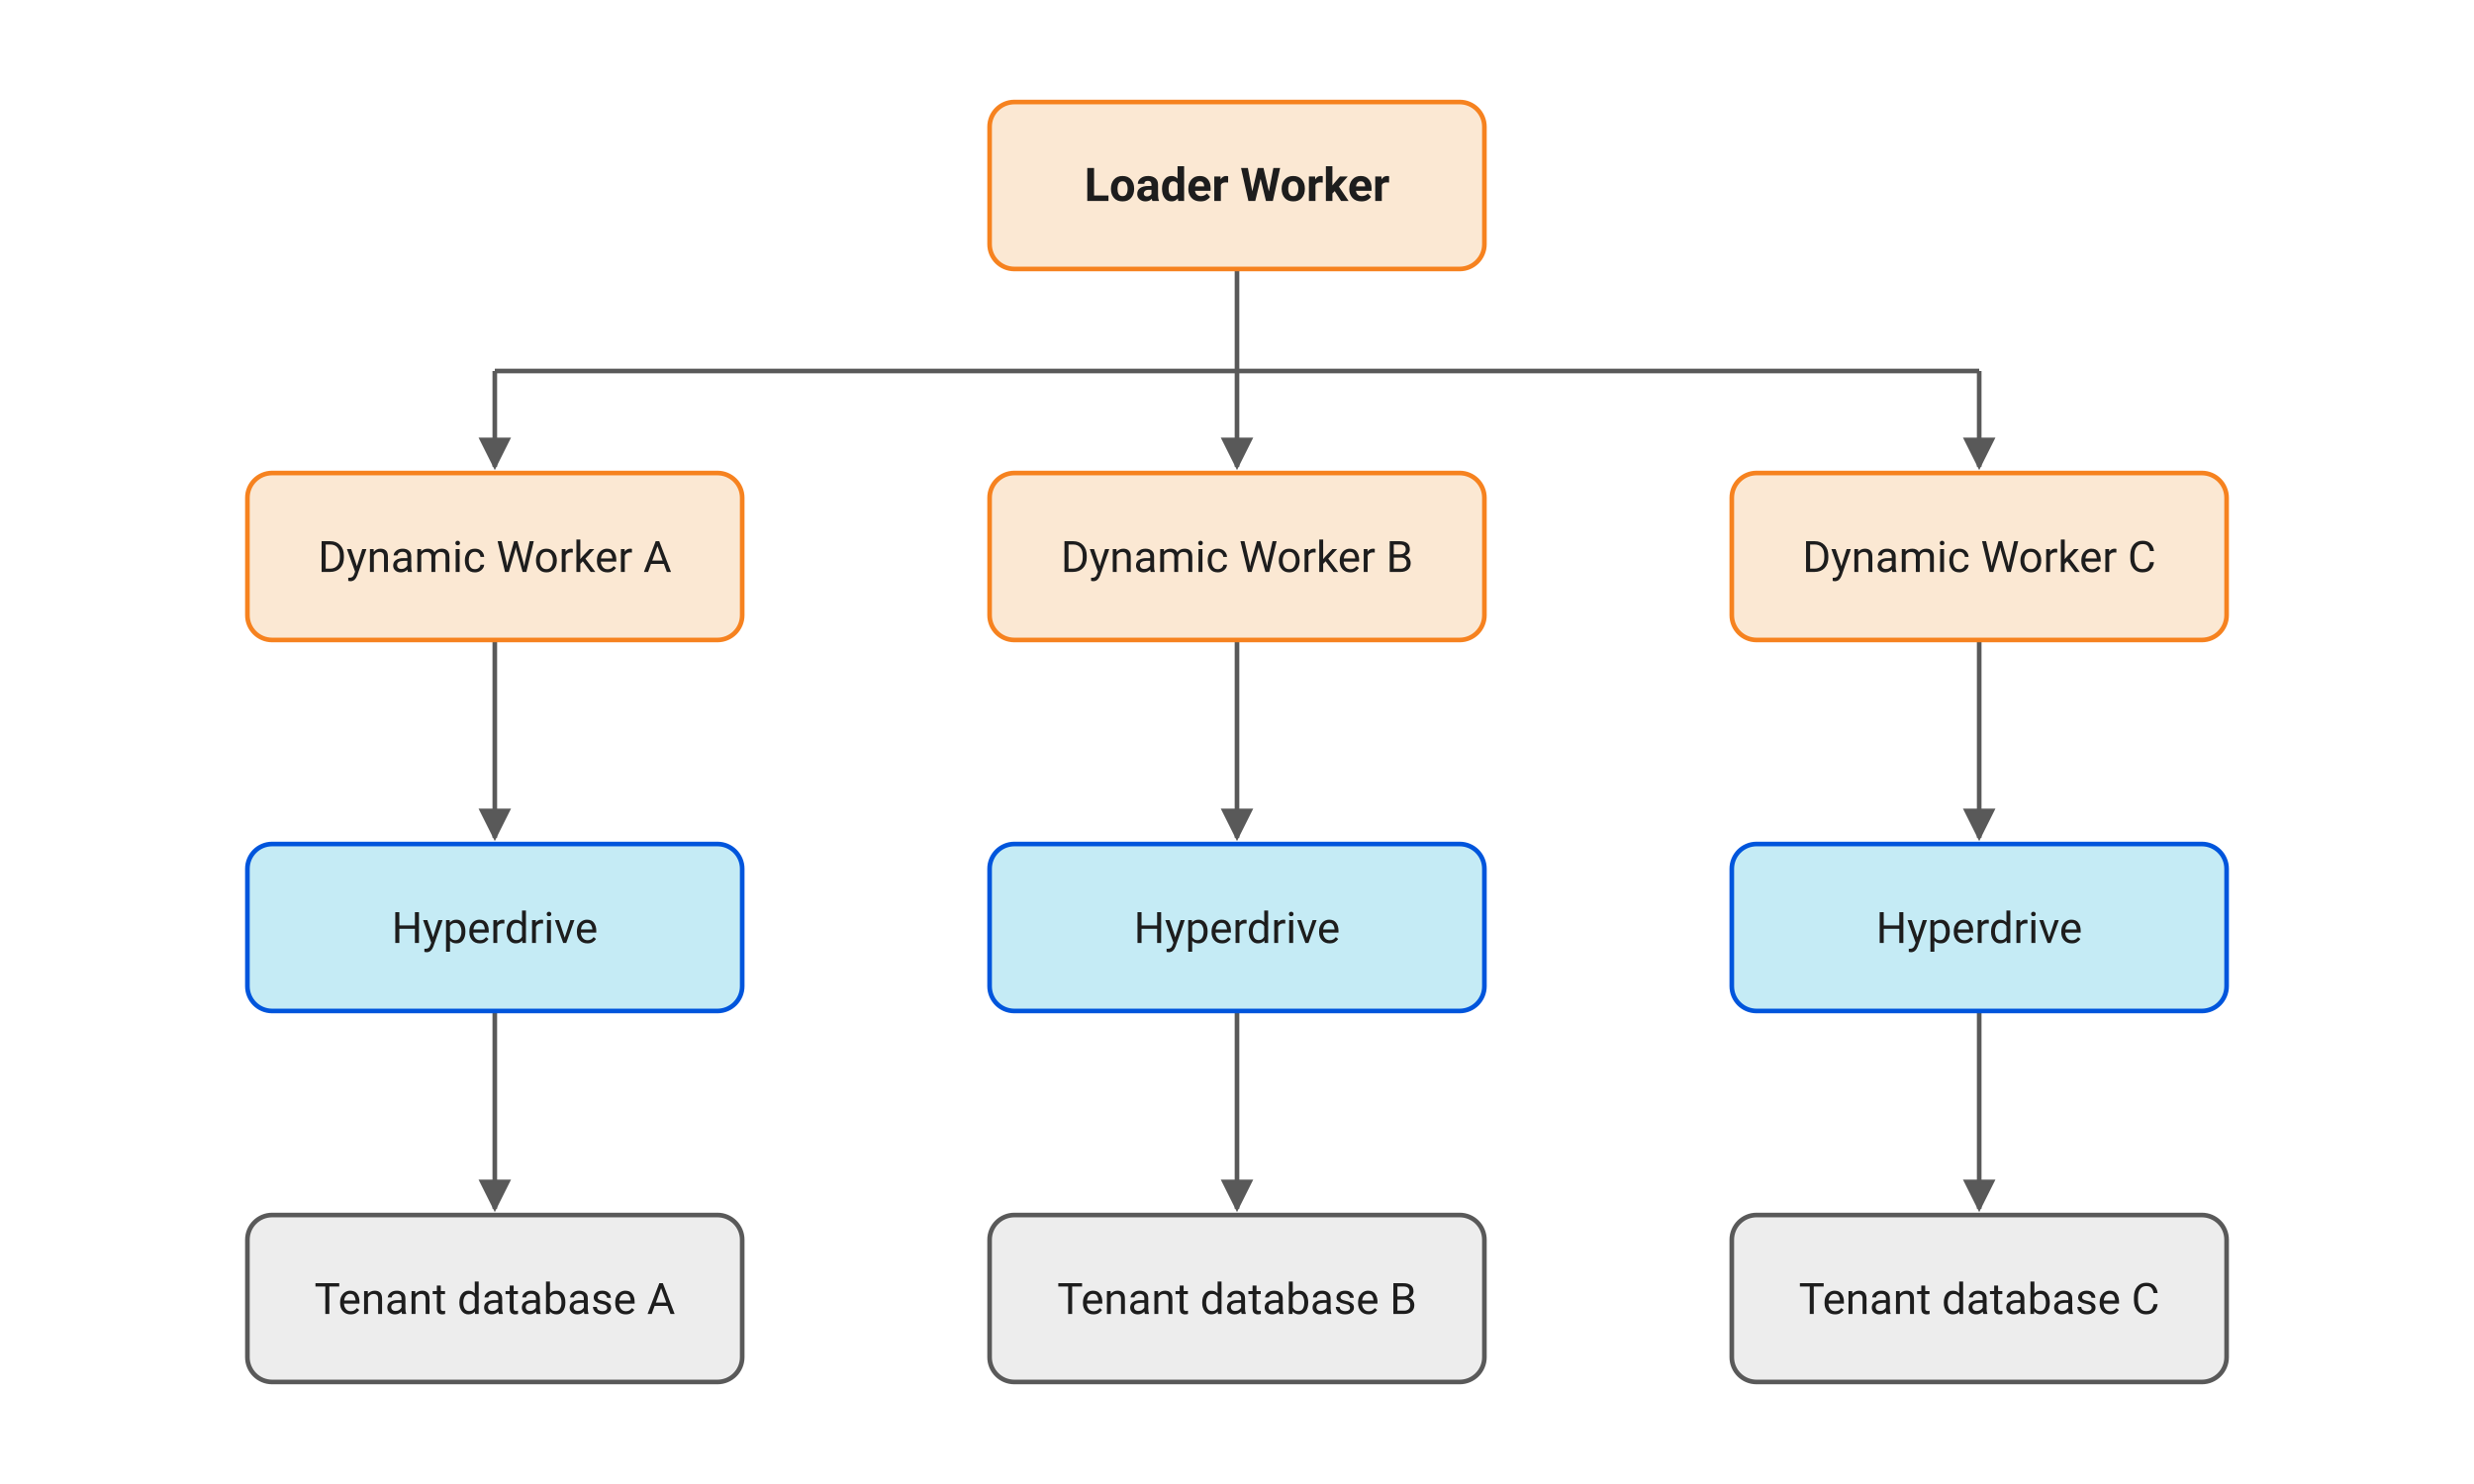
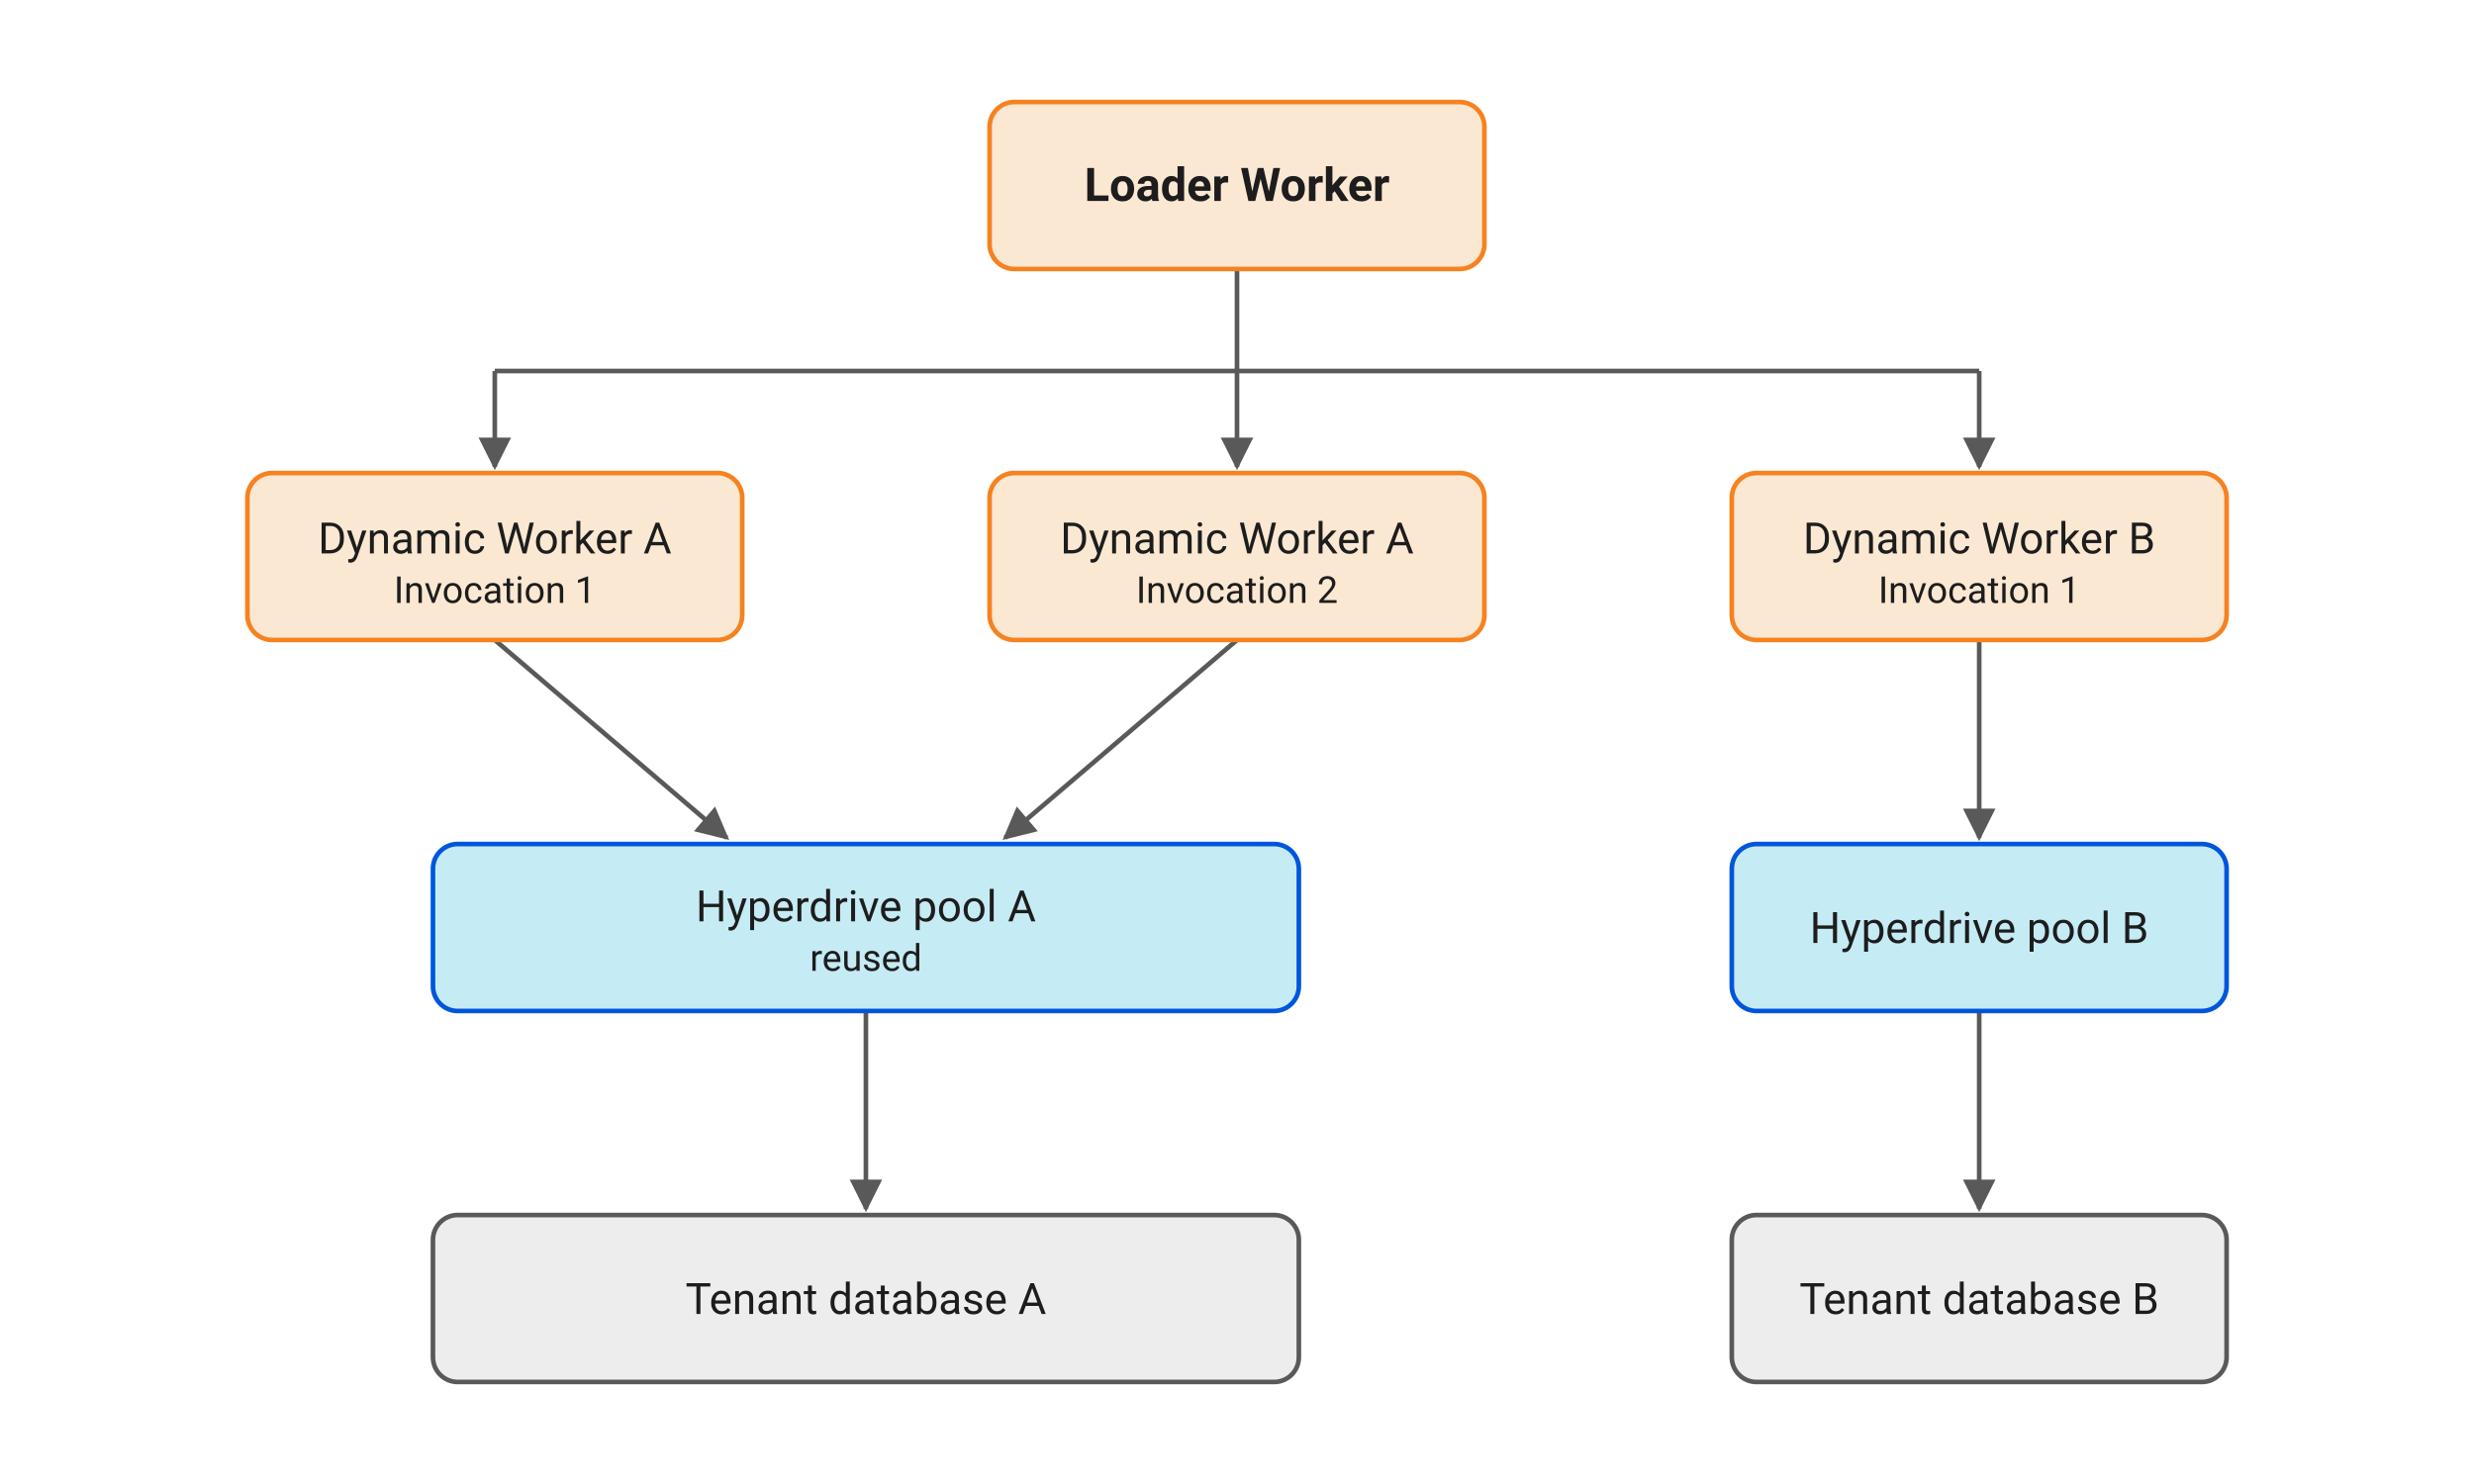
- <svg xmlns="http://www.w3.org/2000/svg" viewBox="0 0 800 480" font-family="ui-sans-serif, system-ui, -apple-system, 'Segoe UI', Roboto, Helvetica, Arial, sans-serif" role="img" aria-label="A loader Worker creates three Dynamic Workers. Each Dynamic Worker connects to its tenant database through Hyperdrive.">
+ <svg xmlns="http://www.w3.org/2000/svg" viewBox="0 0 800 480" font-family="ui-sans-serif, system-ui, -apple-system, 'Segoe UI', Roboto, Helvetica, Arial, sans-serif" role="img" aria-label="A loader Worker creates two invocations of Dynamic Worker A and one invocation of Dynamic Worker B. The Dynamic Worker A invocations connect to the same tenant database through the same Hyperdrive pool.">
  <defs>
    <marker id="arrow" viewBox="0 0 10 10" refX="9" refY="5" markerWidth="7" markerHeight="7" orient="auto-start-reverse">
      <path d="M0 0 L10 5 L0 10 z" fill="#595959" />
    </marker>
  </defs>
  <g stroke="#595959" stroke-width="1.5" fill="none">
    <line x1="400" y1="87" x2="400" y2="120" />
    <line x1="160" y1="120" x2="640" y2="120" />
    <line x1="160" y1="120" x2="160" y2="151" marker-end="url(#arrow)" />
    <line x1="400" y1="120" x2="400" y2="151" marker-end="url(#arrow)" />
    <line x1="640" y1="120" x2="640" y2="151" marker-end="url(#arrow)" />
-     <line x1="160" y1="207" x2="160" y2="271" marker-end="url(#arrow)" />
-     <line x1="400" y1="207" x2="400" y2="271" marker-end="url(#arrow)" />
+     <line x1="160" y1="207" x2="235" y2="271" marker-end="url(#arrow)" />
+     <line x1="400" y1="207" x2="325" y2="271" marker-end="url(#arrow)" />
    <line x1="640" y1="207" x2="640" y2="271" marker-end="url(#arrow)" />
-     <line x1="160" y1="327" x2="160" y2="391" marker-end="url(#arrow)" />
-     <line x1="400" y1="327" x2="400" y2="391" marker-end="url(#arrow)" />
+     <line x1="280" y1="327" x2="280" y2="391" marker-end="url(#arrow)" />
    <line x1="640" y1="327" x2="640" y2="391" marker-end="url(#arrow)" />
  </g>
  <g>
    <rect x="320" y="33" width="160" height="54" rx="8" fill="#fbe8d3" stroke="#f6821f" stroke-width="1.5" />
    <text x="400" y="65" text-anchor="middle" font-size="15" font-weight="600" fill="#1d1d1d">Loader Worker</text>
  </g>
  <g fill="#fbe8d3" stroke="#f6821f" stroke-width="1.5">
    <rect x="80" y="153" width="160" height="54" rx="8" />
    <rect x="320" y="153" width="160" height="54" rx="8" />
    <rect x="560" y="153" width="160" height="54" rx="8" />
  </g>
  <g text-anchor="middle" font-size="14" fill="#1d1d1d">
-     <text x="160" y="185">Dynamic Worker A</text>
-     <text x="400" y="185">Dynamic Worker B</text>
-     <text x="640" y="185">Dynamic Worker C</text>
+     <text x="160" y="179">Dynamic Worker A</text>
+     <text x="160" y="195" font-size="12">Invocation 1</text>
+     <text x="400" y="179">Dynamic Worker A</text>
+     <text x="400" y="195" font-size="12">Invocation 2</text>
+     <text x="640" y="179">Dynamic Worker B</text>
+     <text x="640" y="195" font-size="12">Invocation 1</text>
  </g>
  <g fill="#c5ebf5" stroke="#0055dc" stroke-width="1.5">
-     <rect x="80" y="273" width="160" height="54" rx="8" />
-     <rect x="320" y="273" width="160" height="54" rx="8" />
+     <rect x="140" y="273" width="280" height="54" rx="8" />
    <rect x="560" y="273" width="160" height="54" rx="8" />
  </g>
  <g text-anchor="middle" font-size="14" fill="#1d1d1d">
-     <text x="160" y="305">Hyperdrive</text>
-     <text x="400" y="305">Hyperdrive</text>
-     <text x="640" y="305">Hyperdrive</text>
+     <text x="280" y="298">Hyperdrive pool A</text>
+     <text x="280" y="314" font-size="12">reused</text>
+     <text x="640" y="305">Hyperdrive pool B</text>
  </g>
  <g fill="#ededed" stroke="#595959" stroke-width="1.5">
-     <rect x="80" y="393" width="160" height="54" rx="8" />
-     <rect x="320" y="393" width="160" height="54" rx="8" />
+     <rect x="140" y="393" width="280" height="54" rx="8" />
    <rect x="560" y="393" width="160" height="54" rx="8" />
  </g>
  <g text-anchor="middle" font-size="14" fill="#1d1d1d">
-     <text x="160" y="425">Tenant database A</text>
-     <text x="400" y="425">Tenant database B</text>
-     <text x="640" y="425">Tenant database C</text>
+     <text x="280" y="425">Tenant database A</text>
+     <text x="640" y="425">Tenant database B</text>
  </g>
</svg>
